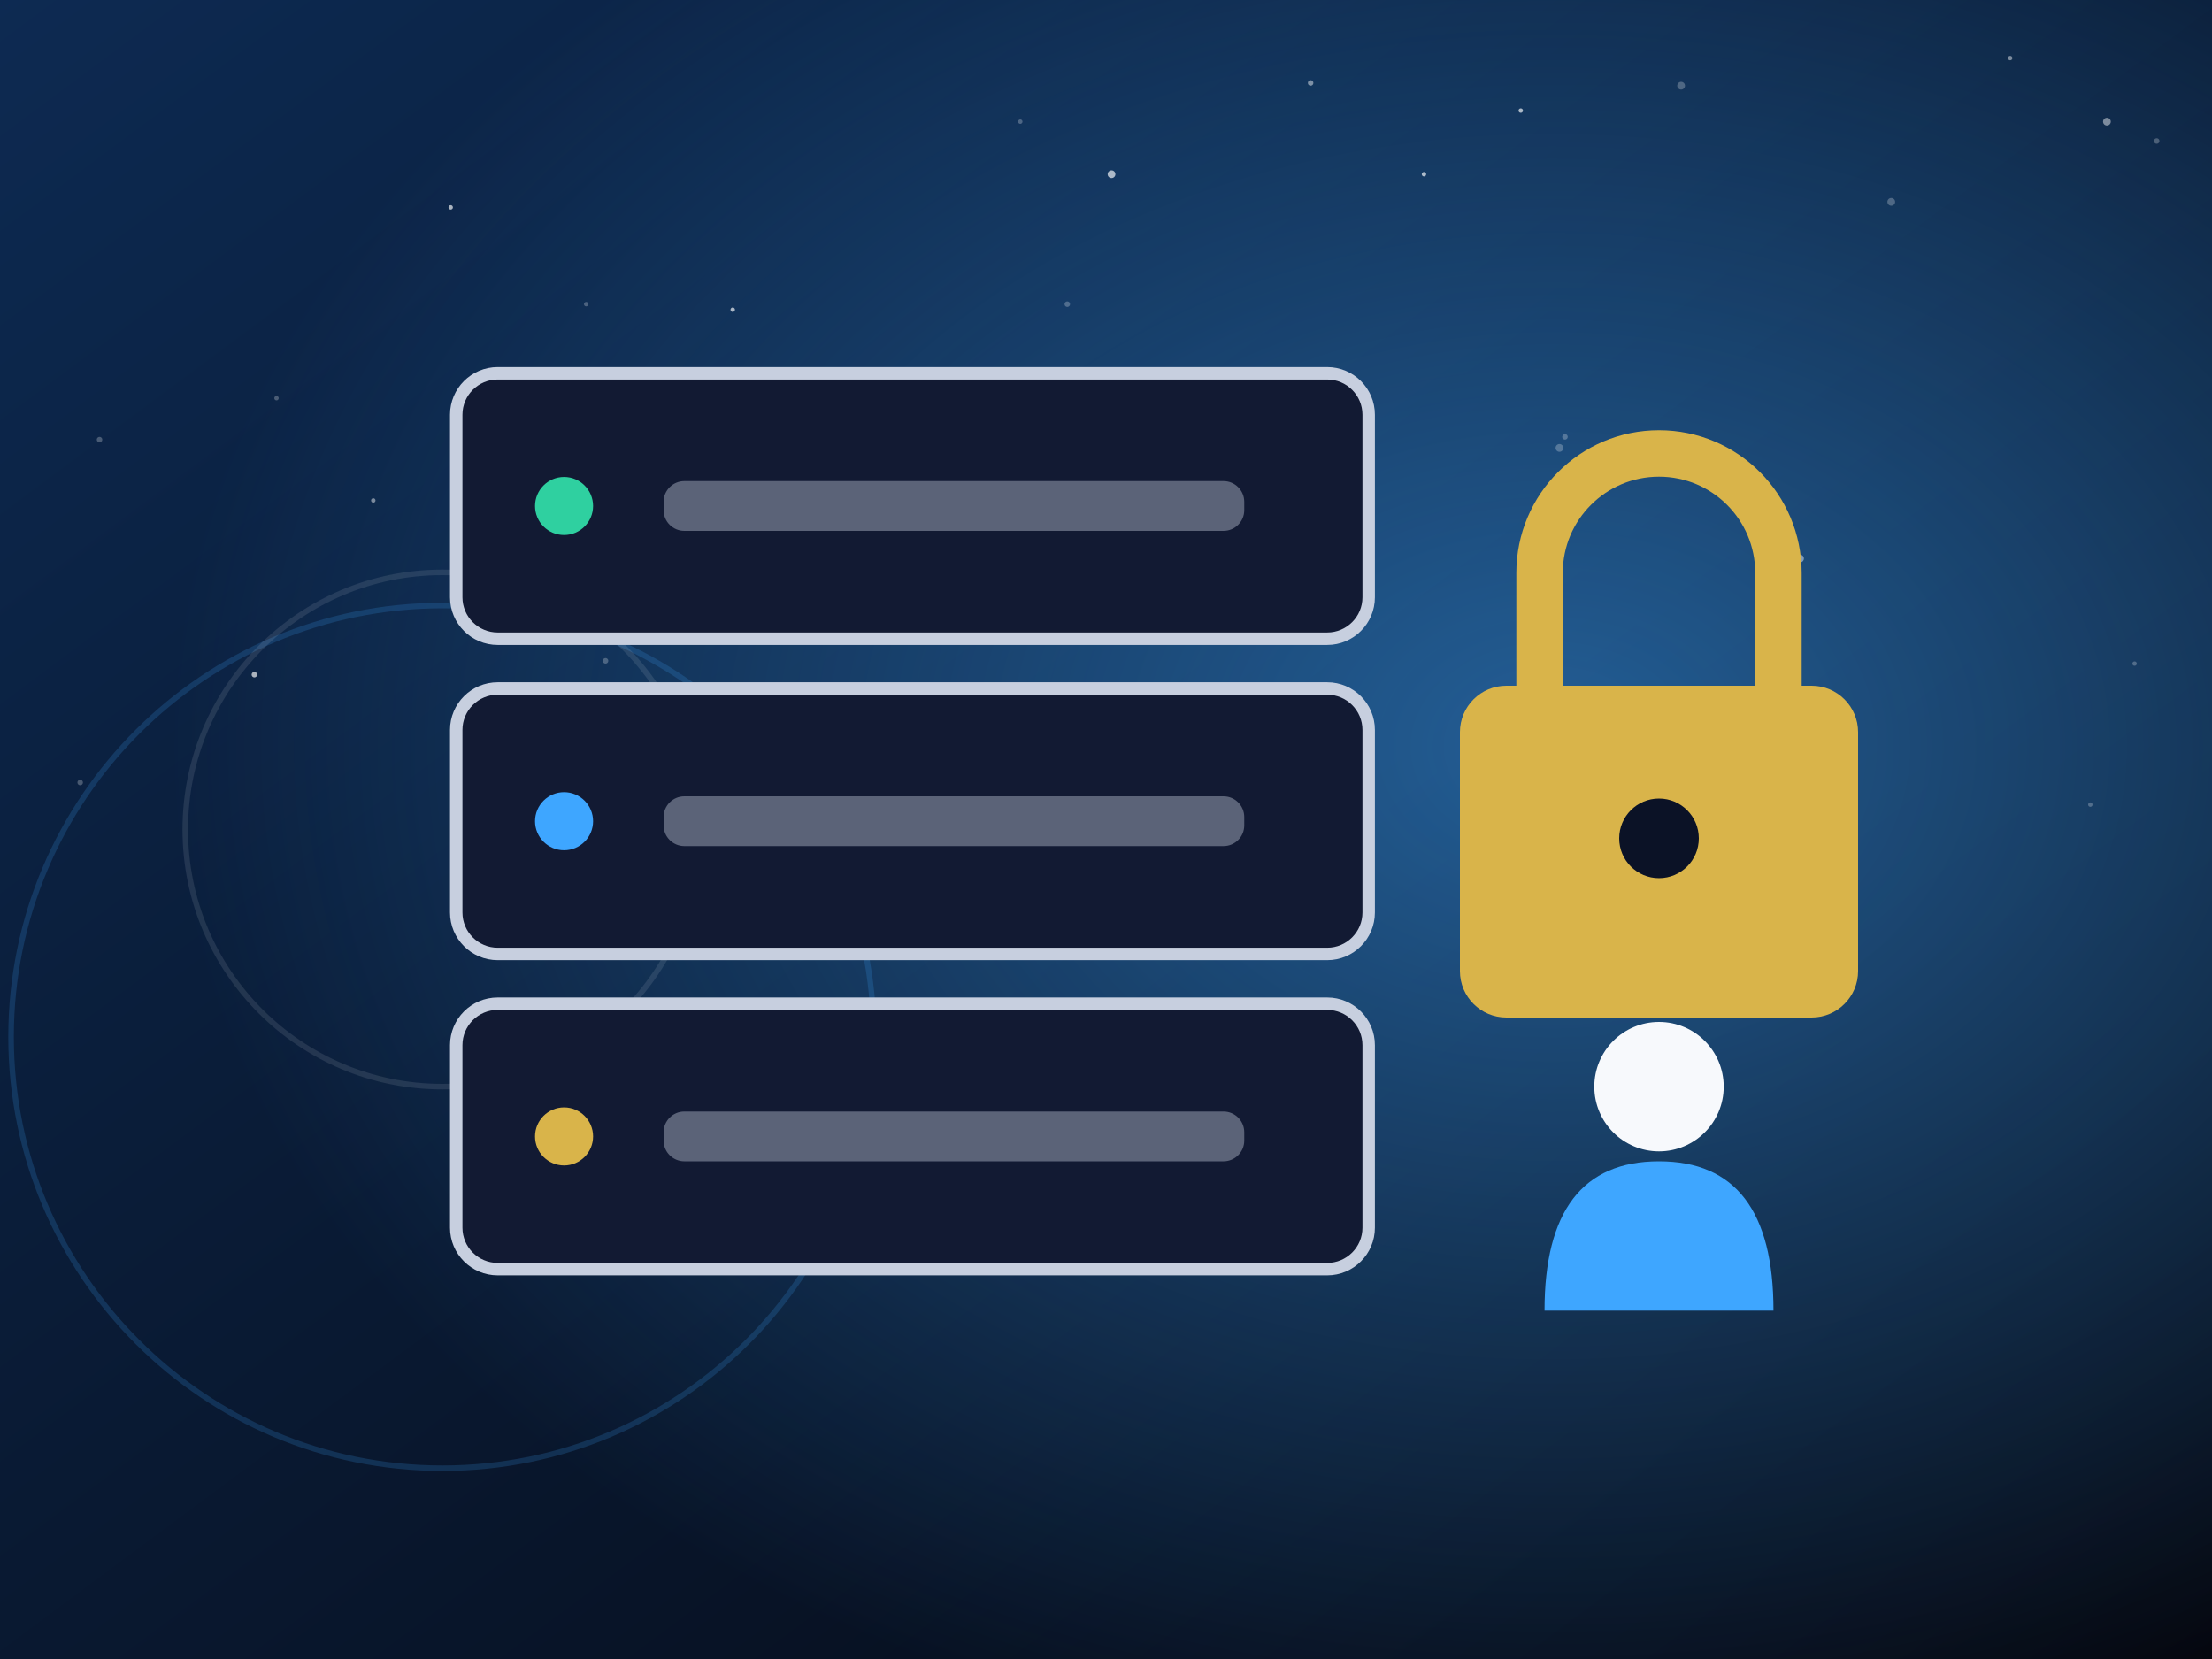
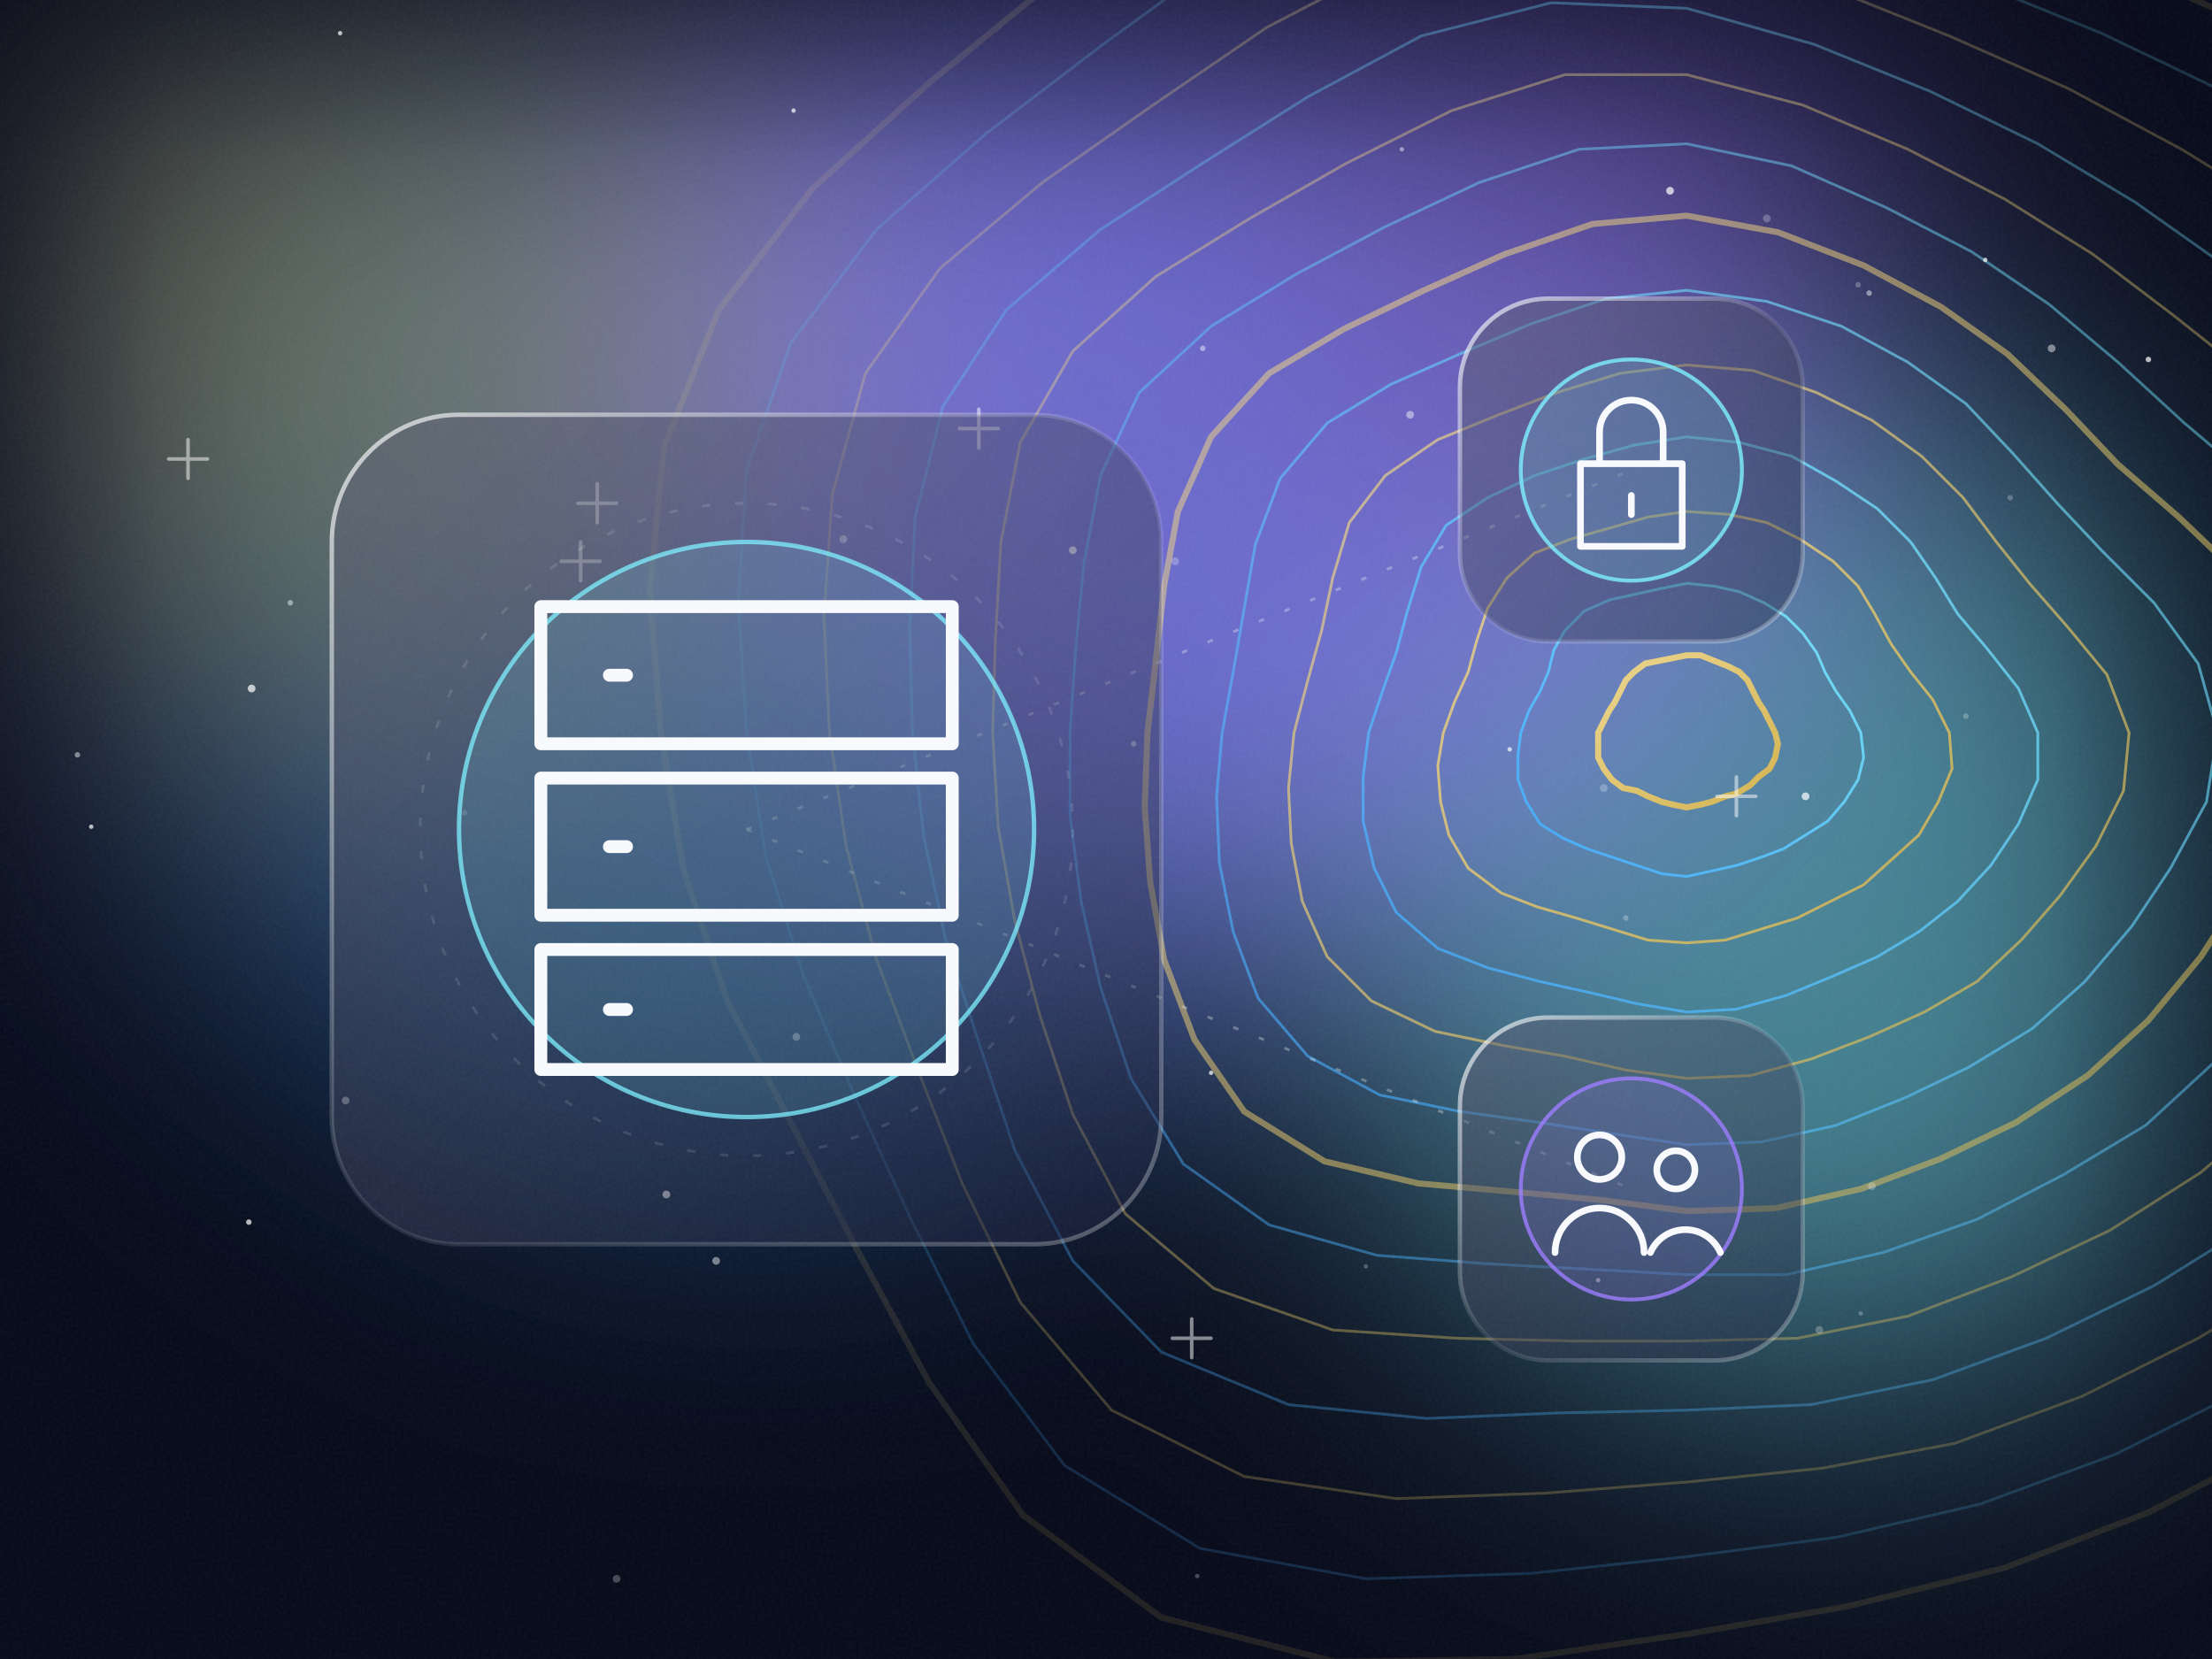
<svg xmlns="http://www.w3.org/2000/svg" viewBox="0 0 800 600" preserveAspectRatio="xMidYMid slice">
  <defs>
-     <linearGradient id="b" x1="0" y1="0" x2="1" y2="1">
-       <stop offset="0" stop-color="#0d2a52" />
-       <stop offset="1" stop-color="#05070f" />
+     <linearGradient id="gs" x1="0" y1="0" x2="1" y2="1">
+       <stop offset="0" stop-color="#fff" stop-opacity=".7" />
+       <stop offset=".5" stop-color="#fff" stop-opacity=".08" />
+       <stop offset="1" stop-color="#fff" stop-opacity=".3" />
    </linearGradient>
-     <radialGradient id="l" cx="0.7" cy="0.45" r=".62">
-       <stop offset="0" stop-color="#3ea6ff" stop-opacity=".5" />
-       <stop offset="1" stop-color="#3ea6ff" stop-opacity="0" />
+     <linearGradient id="gf" x1="0" y1="0" x2="1" y2="1">
+       <stop offset="0" stop-color="#fff" stop-opacity=".17" />
+       <stop offset="1" stop-color="#fff" stop-opacity=".03" />
+     </linearGradient>
+     <linearGradient id="st1" x1="0" y1="0" x2="1" y2="1">
+       <stop offset="0" stop-color="#f1d98a" />
+       <stop offset="1" stop-color="#d9b44a" />
+     </linearGradient>
+     <linearGradient id="st2" x1="0" y1="1" x2="1" y2="0">
+       <stop offset="0" stop-color="#3ea6ff" />
+       <stop offset="1" stop-color="#7cf0ff" />
+     </linearGradient>
+     <radialGradient id="orb">
+       <stop offset="0" stop-color="#fff6d2" />
+       <stop offset=".35" stop-color="#d9b44a" />
+       <stop offset="1" stop-color="#d9b44a" stop-opacity="0" />
    </radialGradient>
+     <filter id="grain" x="0" y="0" width="100%" height="100%">
+       <feTurbulence type="fractalNoise" baseFrequency=".85" numOctaves="2" seed="4" />
+       <feColorMatrix type="matrix" values="0 0 0 0 1  0 0 0 0 1  0 0 0 0 1  0 0 0 .55 0" />
+     </filter>
+     <filter id="b60" x="-50%" y="-50%" width="200%" height="200%">
+       <feGaussianBlur stdDeviation="60" />
+     </filter>
+     <filter id="b24" x="-50%" y="-50%" width="200%" height="200%">
+       <feGaussianBlur stdDeviation="24" />
+     </filter>
  </defs>
-   <rect width="800" height="600" fill="url(#b)" />
-   <rect width="800" height="600" fill="url(#l)" />
-   <circle cx="219" cy="239" r="1" fill="#fff" opacity="0.25" />
-   <circle cx="608" cy="31" r="1.4" fill="#fff" opacity="0.25" />
-   <circle cx="36" cy="159" r="1" fill="#fff" opacity="0.25" />
-   <circle cx="92" cy="244" r="1" fill="#fff" opacity="0.65" />
-   <circle cx="135" cy="181" r="0.8" fill="#fff" opacity="0.45" />
-   <circle cx="207" cy="149" r="1" fill="#fff" opacity="0.65" />
-   <circle cx="212" cy="110" r="0.8" fill="#fff" opacity="0.25" />
-   <circle cx="602" cy="298" r="0.8" fill="#fff" opacity="0.25" />
-   <circle cx="163" cy="75" r="0.8" fill="#fff" opacity="0.65" />
-   <circle cx="564" cy="162" r="1.4" fill="#fff" opacity="0.25" />
-   <circle cx="780" cy="51" r="1" fill="#fff" opacity="0.25" />
-   <circle cx="265" cy="112" r="0.8" fill="#fff" opacity="0.65" />
-   <circle cx="175" cy="279" r="0.8" fill="#fff" opacity="0.45" />
-   <circle cx="100" cy="144" r="0.8" fill="#fff" opacity="0.25" />
-   <circle cx="727" cy="21" r="0.8" fill="#fff" opacity="0.45" />
-   <circle cx="29" cy="283" r="1" fill="#fff" opacity="0.25" />
-   <circle cx="762" cy="44" r="1.4" fill="#fff" opacity="0.45" />
-   <circle cx="772" cy="240" r="0.8" fill="#fff" opacity="0.25" />
-   <circle cx="756" cy="291" r="0.8" fill="#fff" opacity="0.25" />
-   <circle cx="566" cy="295" r="1.4" fill="#fff" opacity="0.65" />
-   <circle cx="263" cy="300" r="1" fill="#fff" opacity="0.45" />
-   <circle cx="386" cy="110" r="1" fill="#fff" opacity="0.25" />
-   <circle cx="651" cy="202" r="1.4" fill="#fff" opacity="0.45" />
-   <circle cx="369" cy="44" r="0.8" fill="#fff" opacity="0.25" />
-   <circle cx="211" cy="189" r="1" fill="#fff" opacity="0.25" />
-   <circle cx="535" cy="297" r="1.4" fill="#fff" opacity="0.65" />
-   <circle cx="684" cy="73" r="1.4" fill="#fff" opacity="0.25" />
-   <circle cx="515" cy="63" r="0.8" fill="#fff" opacity="0.65" />
-   <circle cx="474" cy="30" r="1" fill="#fff" opacity="0.45" />
-   <circle cx="550" cy="40" r="0.8" fill="#fff" opacity="0.65" />
-   <circle cx="326" cy="280" r="0.8" fill="#fff" opacity="0.25" />
-   <circle cx="566" cy="158" r="1" fill="#fff" opacity="0.25" />
-   <circle cx="402" cy="63" r="1.4" fill="#fff" opacity="0.65" />
-   <circle cx="184" cy="217" r="1.4" fill="#fff" opacity="0.25" />
-   <circle cx="160" cy="375" r="156" fill="none" opacity="0.18" stroke="#3ea6ff" stroke-width="2" />
-   <circle cx="160" cy="300" r="93" fill="none" opacity="0.1" stroke="#fff" stroke-width="2" />
-   <g transform="translate(330 300) rotate(0) scale(1.5)">
-     <rect x="-110" y="-110" width="220" height="64" rx="10" fill="#121a33" opacity="1" stroke="#c7cfdf" stroke-width="3" />
-     <circle cx="-84" cy="-78" r="7" fill="#2fd0a0" opacity="1" />
-     <rect x="-60" y="-84" width="140" height="12" rx="5" fill="#c7cfdf" opacity="0.4" />
-     <rect x="-110" y="-34" width="220" height="64" rx="10" fill="#121a33" opacity="1" stroke="#c7cfdf" stroke-width="3" />
-     <circle cx="-84" cy="-2" r="7" fill="#3ea6ff" opacity="1" />
-     <rect x="-60" y="-8" width="140" height="12" rx="5" fill="#c7cfdf" opacity="0.4" />
-     <rect x="-110" y="42" width="220" height="64" rx="10" fill="#121a33" opacity="1" stroke="#c7cfdf" stroke-width="3" />
-     <circle cx="-84" cy="74" r="7" fill="#d9b44a" opacity="1" />
-     <rect x="-60" y="68" width="140" height="12" rx="5" fill="#c7cfdf" opacity="0.4" />
+   <rect width="800" height="600" fill="#050818" />
+   <g filter="url(#b60)">
+     <circle cx="274" cy="179" r="243" fill="#3ea6ff" opacity="0.42" />
+     <circle cx="657" cy="325" r="177" fill="#7cf0ff" opacity="0.52" />
+     <circle cx="447" cy="114" r="226" fill="#9b7bff" opacity="0.62" />
+     <circle cx="140" cy="128" r="150" fill="#d9b44a" opacity=".35" />
  </g>
-   <g transform="translate(600 260) rotate(0) scale(1.2)">
-     <rect x="-60" y="-10" width="120" height="100" rx="14" fill="#d9b44a" opacity="1" />
-     <path d="M-36 -10V-44A36 36 0 0 1 36 -44V-10" fill="none" opacity="1" stroke="#d9b44a" stroke-width="14" stroke-linecap="round" stroke-linejoin="round" />
-     <circle cx="0" cy="36" r="12" fill="#0b1226" opacity="1" />
+   <path d="M642 265 L643 269 L642 274 L640 278 L636 281 L633 284 L628 287 L624 288 L619 290 L615 291 L610 292 L605 291 L601 290 L596 288 L592 286 L587 285 L583 282 L580 278 L578 274 L578 269 L578 265 L580 261 L582 257 L584 254 L586 250 L588 246 L591 243 L595 240 L600 239 L605 238 L610 237 L615 237 L620 239 L625 241 L629 243 L632 246 L634 250 L636 254 L638 257 L640 261Z" fill="none" stroke="url(#st1)" stroke-width="2.2" stroke-opacity="0.95" />
+   <path d="M673 265 L674 274 L672 282 L667 290 L661 297 L653 302 L645 307 L637 310 L628 313 L619 315 L610 317 L601 316 L592 313 L583 310 L574 307 L565 303 L557 298 L552 290 L549 282 L549 273 L550 265 L553 257 L557 250 L560 243 L562 235 L566 228 L573 221 L582 217 L591 215 L600 213 L610 211 L620 212 L629 214 L638 218 L646 223 L652 229 L657 236 L660 243 L664 250 L669 257Z" fill="none" stroke="url(#st2)" stroke-width="1.0" stroke-opacity="0.88" />
+   <path d="M705 265 L706 278 L701 290 L694 302 L684 311 L674 320 L662 326 L650 332 L637 336 L624 340 L610 341 L596 340 L583 336 L570 332 L556 328 L543 323 L531 314 L524 302 L521 290 L520 277 L522 265 L526 254 L531 243 L534 232 L538 220 L545 209 L555 200 L568 195 L582 191 L596 187 L610 185 L625 186 L639 189 L651 195 L663 203 L672 212 L678 222 L684 233 L691 243 L699 253Z" fill="none" stroke="url(#st1)" stroke-width="1.0" stroke-opacity="0.81" />
+   <path d="M737 265 L737 282 L730 298 L720 313 L708 326 L694 337 L679 346 L663 353 L646 360 L628 365 L610 366 L592 363 L575 359 L557 355 L538 350 L520 343 L505 330 L497 314 L493 297 L493 281 L495 265 L500 250 L505 236 L509 221 L514 205 L523 190 L538 180 L555 172 L573 166 L591 161 L610 158 L629 160 L648 165 L664 174 L679 184 L691 196 L700 209 L708 222 L719 235 L730 249Z" fill="none" stroke="url(#st2)" stroke-width="1.0" stroke-opacity="0.74" />
+   <path d="M770 265 L768 286 L758 306 L745 324 L731 340 L715 355 L696 366 L676 375 L655 383 L633 389 L610 390 L588 387 L566 382 L543 378 L519 373 L496 362 L480 346 L471 326 L467 305 L466 285 L468 265 L473 246 L478 228 L482 209 L488 189 L501 172 L520 159 L542 150 L563 142 L586 135 L610 132 L634 134 L657 142 L677 152 L695 165 L710 180 L722 196 L734 211 L748 227 L762 244Z" fill="none" stroke="url(#st1)" stroke-width="1.0" stroke-opacity="0.67" />
+   <path d="M802 265 L798 290 L785 314 L771 335 L754 355 L735 372 L712 386 L689 397 L664 407 L637 413 L610 414 L583 410 L557 406 L528 402 L499 396 L473 382 L455 361 L446 337 L441 312 L440 288 L442 265 L446 243 L450 220 L454 197 L463 173 L480 153 L503 139 L528 128 L554 117 L581 108 L610 105 L639 109 L666 118 L690 131 L711 146 L728 164 L744 182 L760 199 L779 218 L795 240Z" fill="none" stroke="url(#st2)" stroke-width="1.0" stroke-opacity="0.60" />
+   <path d="M834 265 L826 294 L812 321 L796 346 L777 369 L755 389 L729 406 L702 419 L673 430 L642 437 L610 438 L579 434 L547 431 L513 428 L479 420 L450 402 L432 376 L421 347 L416 319 L414 292 L415 265 L418 239 L421 212 L426 185 L438 158 L459 135 L486 119 L515 105 L544 92 L576 81 L610 78 L643 84 L674 96 L702 111 L726 128 L747 148 L766 168 L788 187 L811 209 L829 235Z" fill="none" stroke="url(#st1)" stroke-width="2.2" stroke-opacity="0.53" />
+   <path d="M865 265 L854 298 L838 329 L821 357 L801 384 L776 407 L746 425 L715 441 L681 453 L646 461 L610 461 L574 459 L537 457 L498 454 L459 443 L428 421 L409 390 L398 357 L391 326 L387 295 L387 265 L389 235 L392 204 L398 172 L412 142 L438 118 L469 99 L501 82 L535 66 L571 54 L610 52 L648 60 L682 75 L713 91 L741 110 L766 131 L790 153 L816 175 L843 200 L862 231Z" fill="none" stroke="url(#st2)" stroke-width="1.0" stroke-opacity="0.46" />
+   <path d="M894 265 L881 302 L864 336 L846 368 L825 399 L796 424 L763 445 L727 462 L690 476 L650 484 L610 485 L569 485 L527 484 L482 481 L439 466 L407 439 L388 403 L376 367 L367 333 L361 299 L359 265 L360 231 L362 196 L369 160 L388 127 L418 100 L452 79 L487 59 L525 40 L566 27 L610 27 L652 38 L690 54 L725 72 L757 92 L786 114 L815 137 L847 162 L876 191 L894 226Z" fill="none" stroke="url(#st1)" stroke-width="1.0" stroke-opacity="0.39" />
+   <path d="M922 265 L907 305 L891 343 L872 380 L848 413 L816 442 L779 465 L740 484 L699 499 L655 508 L610 510 L564 511 L516 513 L466 508 L420 489 L388 456 L367 416 L354 377 L342 340 L334 302 L330 265 L329 227 L331 187 L341 147 L364 112 L398 83 L435 59 L473 35 L514 13 L561 1 L610 3 L656 16 L698 33 L737 52 L772 73 L806 97 L841 121 L878 148 L909 182 L925 222Z" fill="none" stroke="url(#st2)" stroke-width="1.0" stroke-opacity="0.33" />
+   <path d="M949 265 L934 309 L917 351 L899 391 L872 428 L836 459 L795 484 L753 505 L707 522 L659 531 L610 536 L559 540 L505 542 L450 534 L402 510 L369 471 L348 428 L332 387 L317 347 L306 306 L300 265 L298 223 L301 179 L313 135 L340 97 L377 66 L417 38 L458 10 L504 -14 L556 -25 L610 -20 L660 -5 L705 13 L748 32 L789 54 L828 78 L868 104 L909 134 L942 173 L955 218Z" fill="none" stroke="url(#st1)" stroke-width="1.0" stroke-opacity="0.26" />
+   <path d="M975 265 L960 312 L945 358 L926 403 L896 443 L856 476 L811 503 L765 526 L716 544 L664 556 L610 563 L554 569 L494 571 L434 560 L385 530 L352 486 L329 440 L309 396 L291 354 L277 310 L270 265 L267 218 L270 170 L286 124 L317 83 L357 48 L399 16 L443 -16 L494 -41 L552 -50 L610 -42 L664 -25 L713 -7 L760 12 L806 34 L851 59 L897 86 L941 120 L973 164 L983 214Z" fill="none" stroke="url(#st2)" stroke-width="1.0" stroke-opacity="0.19" />
+   <path d="M1000 265 L986 316 L973 366 L953 415 L919 457 L875 492 L827 521 L777 547 L725 567 L668 581 L610 591 L548 600 L483 601 L420 585 L370 548 L336 500 L310 452 L286 406 L263 362 L247 314 L239 265 L235 214 L240 162 L260 112 L294 68 L336 30 L380 -6 L428 -42 L484 -67 L548 -73 L610 -62 L667 -44 L721 -27 L773 -9 L824 13 L874 38 L926 68 L973 107 L1003 156 L1010 211Z" fill="none" stroke="url(#st1)" stroke-width="2.2" stroke-opacity="0.12" />
+   <circle cx="742" cy="126" r="1.4" fill="#fff" opacity="0.45" />
+   <circle cx="241" cy="432" r="1.4" fill="#fff" opacity="0.7" />
+   <circle cx="105" cy="218" r="1" fill="#fff" opacity="0.45" />
+   <circle cx="305" cy="195" r="1.4" fill="#fff" opacity="0.45" />
+   <circle cx="259" cy="456" r="1.4" fill="#fff" opacity="0.45" />
+   <circle cx="123" cy="12" r="0.8" fill="#fff" opacity="0.7" />
+   <circle cx="435" cy="126" r="1" fill="#fff" opacity="0.45" />
+   <circle cx="588" cy="332" r="1" fill="#fff" opacity="0.25" />
+   <circle cx="223" cy="571" r="1.4" fill="#fff" opacity="0.25" />
+   <circle cx="580" cy="285" r="1.4" fill="#fff" opacity="0.25" />
+   <circle cx="658" cy="481" r="1.4" fill="#fff" opacity="0.25" />
+   <circle cx="90" cy="442" r="1" fill="#fff" opacity="0.7" />
+   <circle cx="288" cy="375" r="1.4" fill="#fff" opacity="0.45" />
+   <circle cx="604" cy="69" r="1.4" fill="#fff" opacity="0.7" />
+   <circle cx="727" cy="180" r="1" fill="#fff" opacity="0.25" />
+   <circle cx="677" cy="429" r="1.4" fill="#fff" opacity="0.25" />
+   <circle cx="438" cy="388" r="0.8" fill="#fff" opacity="0.7" />
+   <circle cx="510" cy="150" r="1.4" fill="#fff" opacity="0.45" />
+   <circle cx="410" cy="269" r="1" fill="#fff" opacity="0.45" />
+   <circle cx="287" cy="40" r="0.8" fill="#fff" opacity="0.7" />
+   <circle cx="639" cy="79" r="1.4" fill="#fff" opacity="0.25" />
+   <circle cx="546" cy="271" r="0.8" fill="#fff" opacity="0.7" />
+   <circle cx="718" cy="94" r="0.8" fill="#fff" opacity="0.7" />
+   <circle cx="672" cy="103" r="1" fill="#fff" opacity="0.25" />
+   <circle cx="125" cy="398" r="1.4" fill="#fff" opacity="0.45" />
+   <circle cx="33" cy="299" r="0.8" fill="#fff" opacity="0.7" />
+   <circle cx="653" cy="288" r="1.4" fill="#fff" opacity="0.7" />
+   <circle cx="578" cy="463" r="0.8" fill="#fff" opacity="0.7" />
+   <circle cx="91" cy="249" r="1.4" fill="#fff" opacity="0.7" />
+   <circle cx="28" cy="273" r="1" fill="#fff" opacity="0.45" />
+   <circle cx="494" cy="458" r="0.8" fill="#fff" opacity="0.25" />
+   <circle cx="711" cy="259" r="1" fill="#fff" opacity="0.25" />
+   <circle cx="673" cy="475" r="0.8" fill="#fff" opacity="0.25" />
+   <circle cx="425" cy="203" r="1.4" fill="#fff" opacity="0.25" />
+   <circle cx="168" cy="294" r="1" fill="#fff" opacity="0.25" />
+   <circle cx="676" cy="106" r="1" fill="#fff" opacity="0.45" />
+   <circle cx="433" cy="570" r="0.8" fill="#fff" opacity="0.25" />
+   <circle cx="388" cy="199" r="1.4" fill="#fff" opacity="0.7" />
+   <circle cx="777" cy="130" r="1" fill="#fff" opacity="0.7" />
+   <circle cx="507" cy="54" r="0.8" fill="#fff" opacity="0.45" />
+   <path d="M216 175V189M209 182H223" stroke="#fff" stroke-opacity=".5" stroke-width="1.3" stroke-linecap="round" />
+   <path d="M628 281V295M621 288H635" stroke="#fff" stroke-opacity=".5" stroke-width="1.3" stroke-linecap="round" />
+   <path d="M431 477V491M424 484H438" stroke="#fff" stroke-opacity=".5" stroke-width="1.3" stroke-linecap="round" />
+   <path d="M68 159V173M61 166H75" stroke="#fff" stroke-opacity=".5" stroke-width="1.3" stroke-linecap="round" />
+   <path d="M210 196V210M203 203H217" stroke="#fff" stroke-opacity=".5" stroke-width="1.3" stroke-linecap="round" />
+   <path d="M354 148V162M347 155H361" stroke="#fff" stroke-opacity=".5" stroke-width="1.3" stroke-linecap="round" />
+   <path d="M270 300L590 170" stroke="#fff" stroke-opacity=".3" stroke-dasharray="2 8" />
+   <path d="M270 300L590 430" stroke="#fff" stroke-opacity=".3" stroke-dasharray="2 8" />
+   <rect x="120.0" y="150.0" width="300" height="300" rx="46" fill="#0a1030" opacity=".4" />
+   <rect x="120.0" y="150.0" width="300" height="300" rx="46" fill="url(#gf)" stroke="url(#gs)" stroke-width="1.6" />
+   <circle cx="270" cy="300" r="104" fill="#7cf0ff" opacity=".13" />
+   <circle cx="270" cy="300" r="104" fill="none" stroke="#7cf0ff" stroke-opacity=".75" stroke-width="1.6" />
+   <circle cx="270" cy="300" r="118" fill="none" stroke="#fff" stroke-opacity=".12" stroke-dasharray="3 9" />
+   <g transform="translate(270 300) scale(3.1)" fill="none" stroke="#f7f9fc" stroke-width="1.5" stroke-linecap="round" stroke-linejoin="round">
+     <path d="M-24 -26h48v16h-48z M-24 -6h48v16h-48z M-24 14h48v14h-48z M-16 -18h2 M-16 2h2 M-16 21h2" />
  </g>
-   <g transform="translate(600 420) rotate(0) scale(0.9)">
-     <g transform="translate(0 0) rotate(0) scale(1)">
-       <circle cx="0" cy="-30" r="26" fill="#f7f9fc" opacity="1" />
-       <path d="M-46 60Q-46 0 0 0Q46 0 46 60Z" fill="#3ea6ff" opacity="1" />
-     </g>
+   <rect x="528" y="108" width="124" height="124" rx="32" fill="#0a1030" opacity=".4" />
+   <rect x="528" y="108" width="124" height="124" rx="32" fill="url(#gf)" stroke="url(#gs)" stroke-width="1.6" />
+   <circle cx="590" cy="170" r="40" fill="#7cf0ff" opacity=".16" />
+   <circle cx="590" cy="170" r="40" fill="none" stroke="#7cf0ff" stroke-opacity=".8" stroke-width="1.4" />
+   <g transform="translate(590 170) scale(1.15)" fill="none" stroke="#f7f9fc" stroke-width="2.1" stroke-linecap="round" stroke-linejoin="round">
+     <path d="M-16 -2h32v26h-32z M-10 -2v-10a10 10 0 0 1 20 0v10 M0 8v6" />
  </g>
+   <rect x="528" y="368" width="124" height="124" rx="32" fill="#0a1030" opacity=".4" />
+   <rect x="528" y="368" width="124" height="124" rx="32" fill="url(#gf)" stroke="url(#gs)" stroke-width="1.6" />
+   <circle cx="590" cy="430" r="40" fill="#9b7bff" opacity=".16" />
+   <circle cx="590" cy="430" r="40" fill="none" stroke="#9b7bff" stroke-opacity=".8" stroke-width="1.4" />
+   <g transform="translate(590 430) scale(1.15)" fill="none" stroke="#f7f9fc" stroke-width="2.1" stroke-linecap="round" stroke-linejoin="round">
+     <circle cx="-10" cy="-10" r="7" />
+     <path d="M-24 20a14 14 0 0 1 28 0" />
+     <circle cx="14" cy="-6" r="6" />
+     <path d="M6 20a12 12 0 0 1 22 0" />
+   </g>
+   <rect width="800" height="600" filter="url(#grain)" opacity="0.08" />
</svg>
